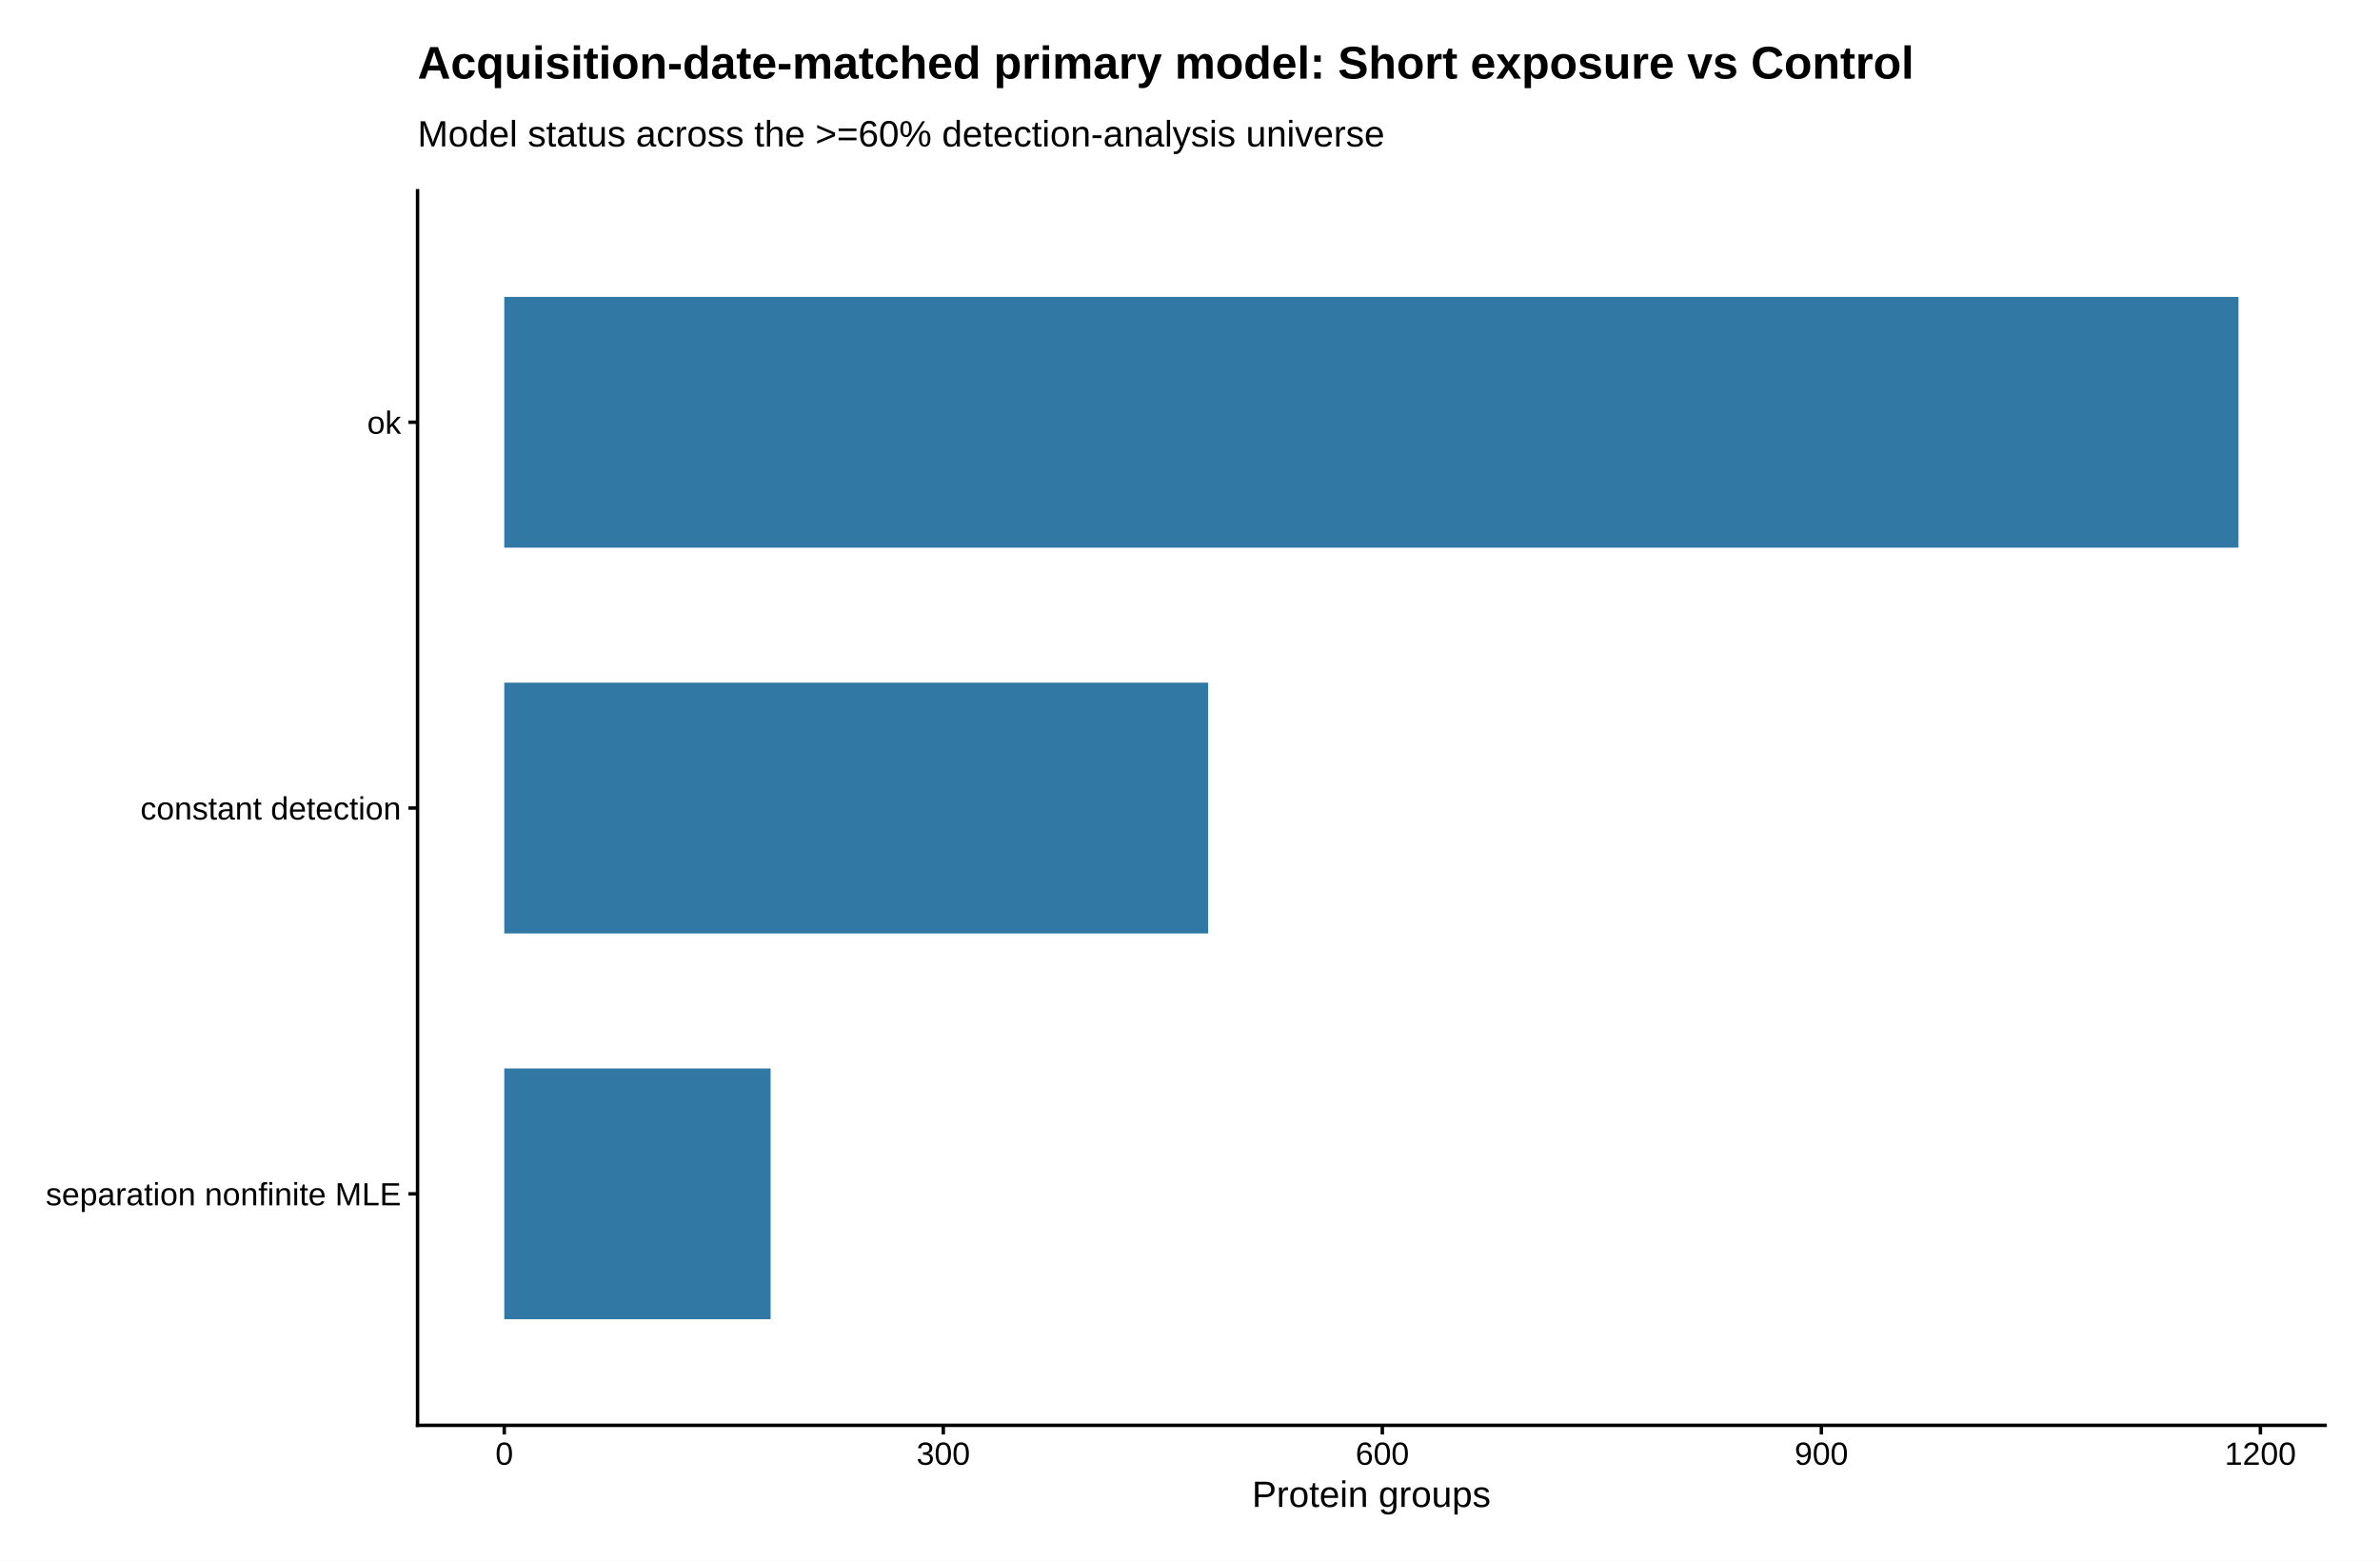
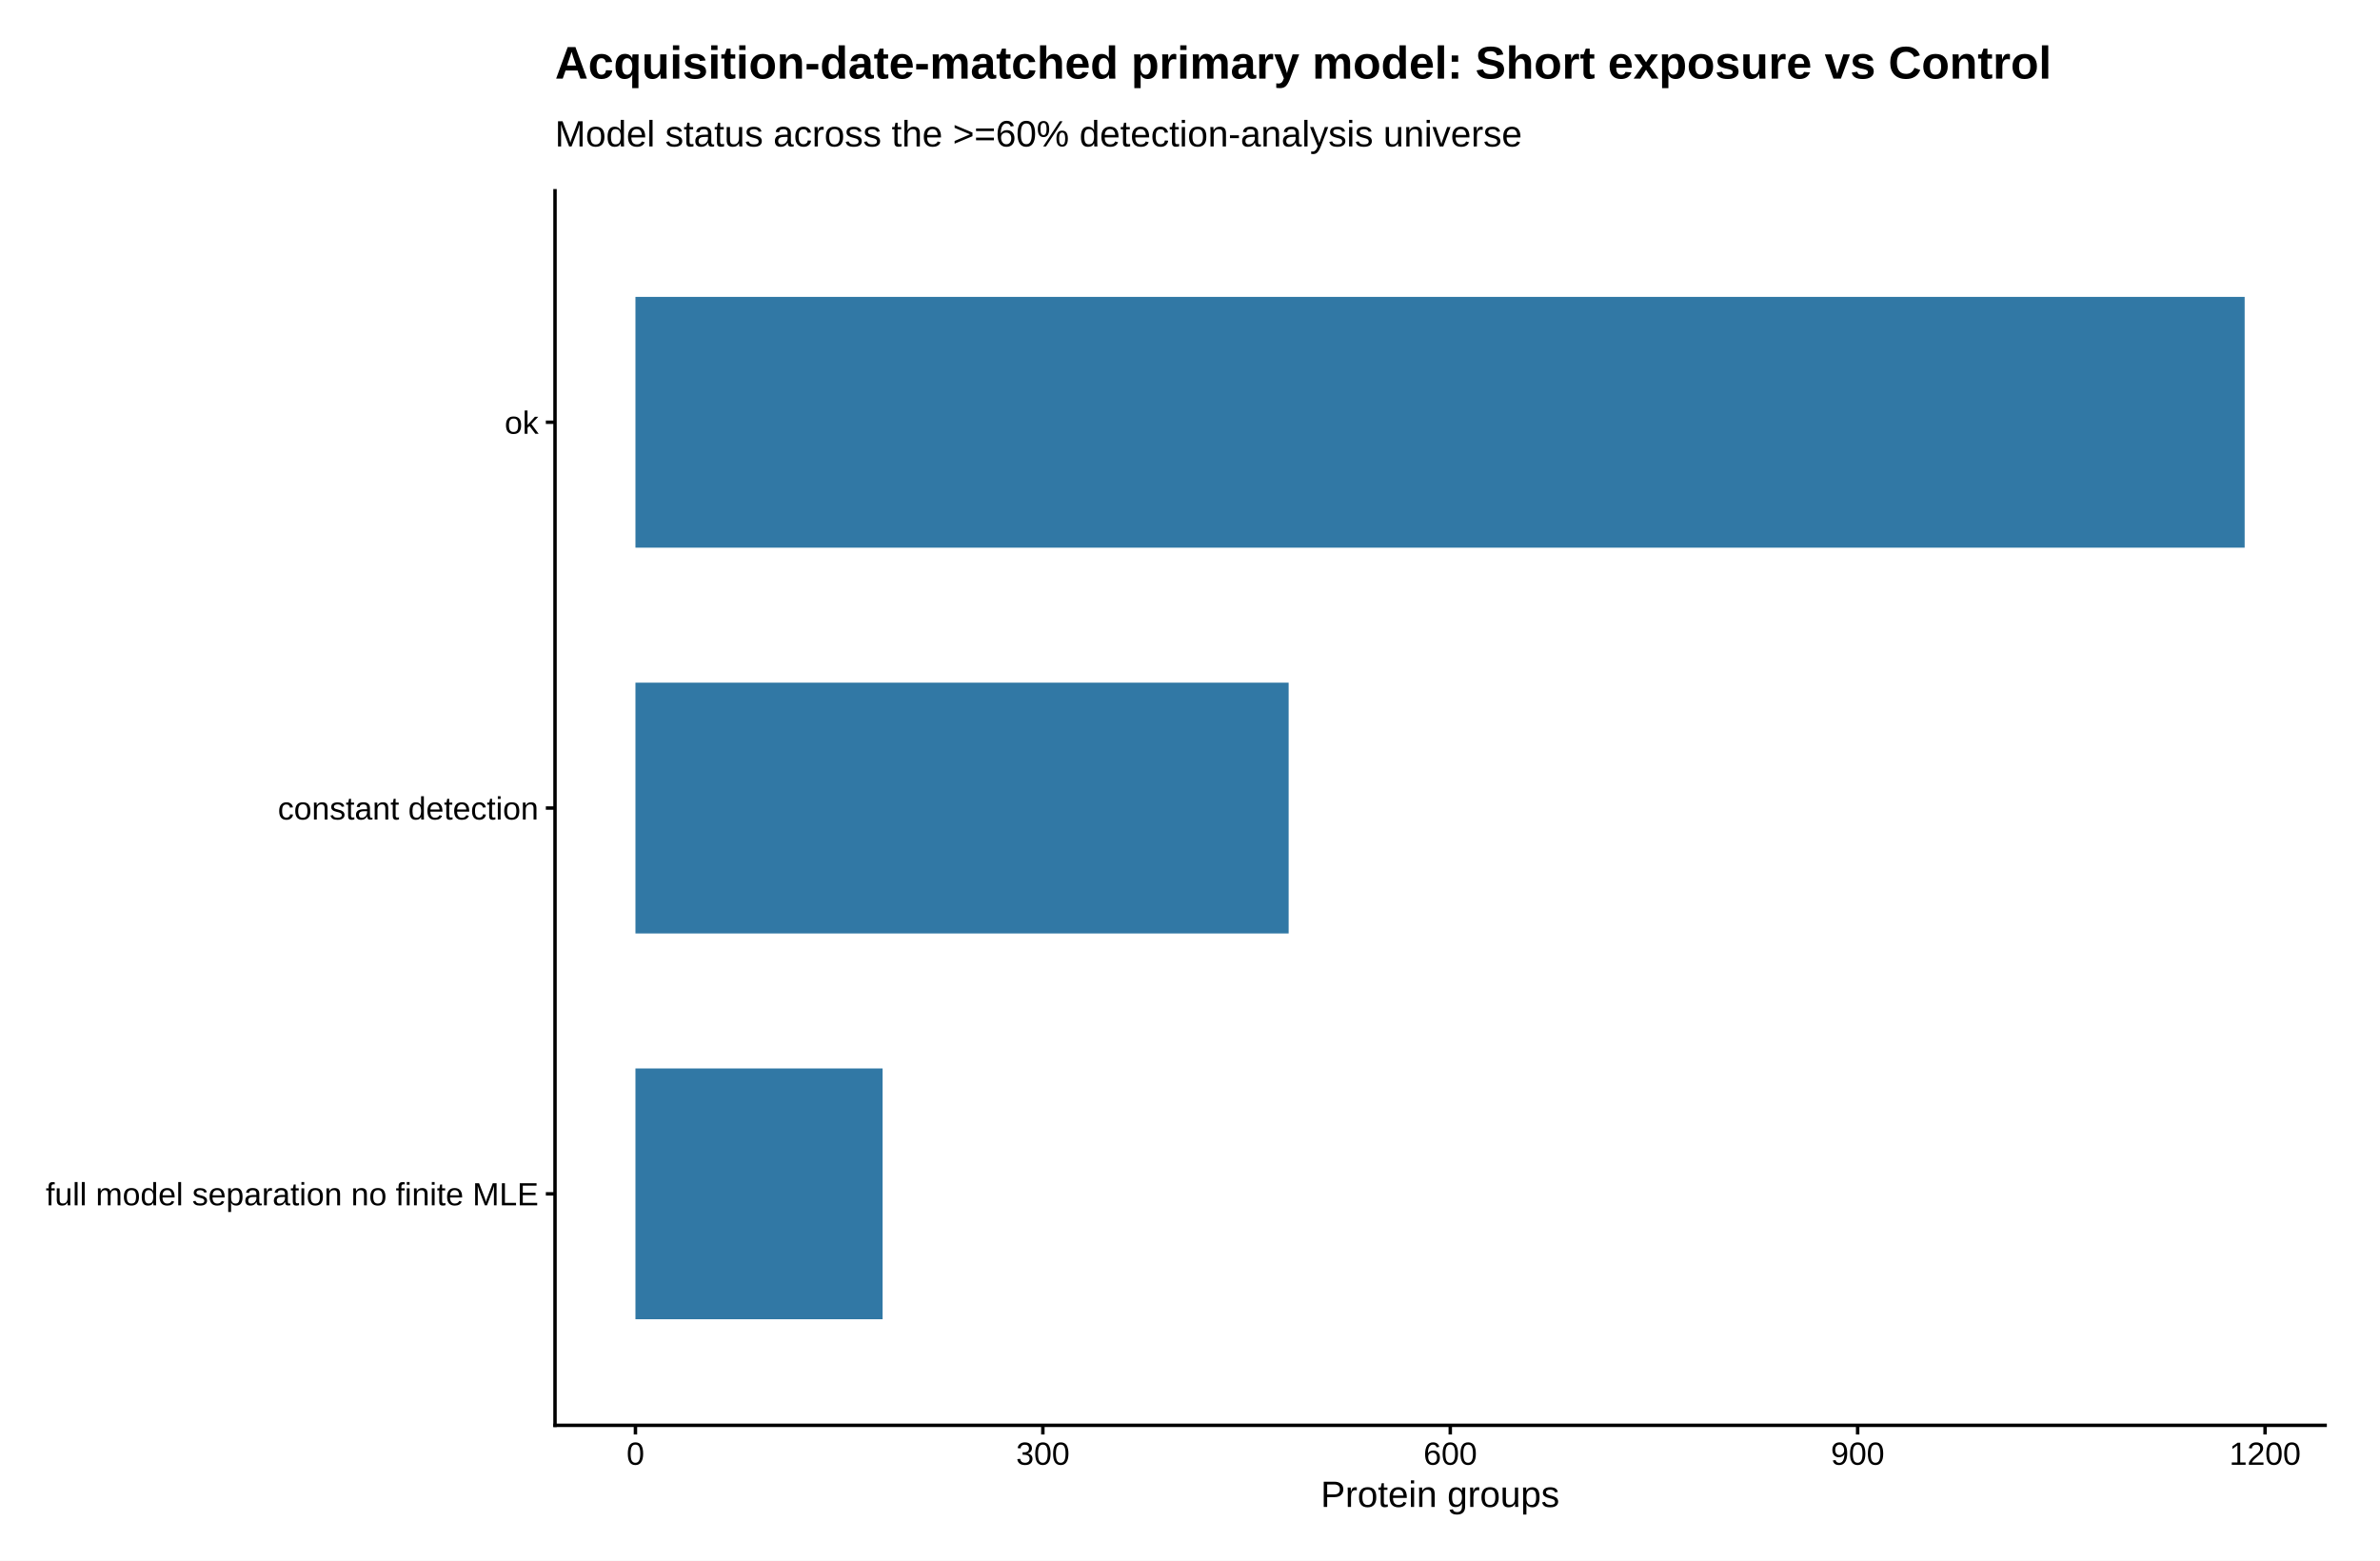
<svg xmlns="http://www.w3.org/2000/svg" class="svglite" width="518.74pt" height="340.16pt" viewBox="0 0 518.74 340.16">
  <defs>
    <style type="text/css">
    .svglite line, .svglite polyline, .svglite polygon, .svglite path, .svglite rect, .svglite circle {
      fill: none;
      stroke: #000000;
      stroke-linecap: round;
      stroke-linejoin: round;
      stroke-miterlimit: 10.00;
    }
    .svglite text {
      white-space: pre;
    }
  </style>
  </defs>
  <rect width="100%" height="100%" style="stroke: none; fill: #FFFFFF;" />
  <defs>
    <clipPath id="cpMC4wMHw1MTguNzR8MC4wMHwzNDAuMTY=">
      <rect x="0.00" y="0.00" width="518.74" height="340.16" />
    </clipPath>
  </defs>
  <g clip-path="url(#cpMC4wMHw1MTguNzR8MC4wMHwzNDAuMTY=)">
    <rect x="0.00" y="0.00" width="518.74" height="340.16" style="stroke-width: 0.78; stroke: #FFFFFF; fill: #FFFFFF;" />
  </g>
  <defs>
-     <clipPath id="cpOTEuMDF8NTA2Ljc4fDQxLjU5fDMxMC43Mg==">
-       <rect x="91.01" y="41.59" width="415.78" height="269.13" />
+     <clipPath id="cpMTIwLjk3fDUwNi43OHw0MS41OXwzMTAuNzI=">
+       <rect x="120.97" y="41.59" width="385.82" height="269.13" />
    </clipPath>
  </defs>
-   <g clip-path="url(#cpOTEuMDF8NTA2Ljc4fDQxLjU5fDMxMC43Mg==)">
-     <rect x="91.01" y="41.59" width="415.78" height="269.13" style="stroke-width: 0.78; stroke: none; fill: #FFFFFF;" />
-     <rect x="109.91" y="148.82" width="153.42" height="54.67" style="stroke-width: 0.78; stroke: none; stroke-linecap: butt; stroke-linejoin: miter; fill: #3178A5;" />
-     <rect x="109.91" y="64.72" width="377.98" height="54.67" style="stroke-width: 0.78; stroke: none; stroke-linecap: butt; stroke-linejoin: miter; fill: #3178A5;" />
-     <rect x="109.91" y="232.92" width="58.05" height="54.67" style="stroke-width: 0.78; stroke: none; stroke-linecap: butt; stroke-linejoin: miter; fill: #3178A5;" />
+   <g clip-path="url(#cpMTIwLjk3fDUwNi43OHw0MS41OXwzMTAuNzI=)">
+     <rect x="120.97" y="41.59" width="385.82" height="269.13" style="stroke-width: 0.78; stroke: none; fill: #FFFFFF;" />
+     <rect x="138.50" y="148.82" width="142.37" height="54.67" style="stroke-width: 0.78; stroke: none; stroke-linecap: butt; stroke-linejoin: miter; fill: #3178A5;" />
+     <rect x="138.50" y="232.92" width="53.87" height="54.67" style="stroke-width: 0.78; stroke: none; stroke-linecap: butt; stroke-linejoin: miter; fill: #3178A5;" />
+     <rect x="138.50" y="64.72" width="350.74" height="54.67" style="stroke-width: 0.78; stroke: none; stroke-linecap: butt; stroke-linejoin: miter; fill: #3178A5;" />
  </g>
  <g clip-path="url(#cpMC4wMHw1MTguNzR8MC4wMHwzNDAuMTY=)">
-     <polyline points="91.01,310.72 91.01,41.59 " style="stroke-width: 0.75; stroke-linecap: square;" />
-     <text x="87.42" y="262.76" text-anchor="end" style="font-size: 7.00px; font-family: &quot;Arial&quot;;" textLength="77.46px" lengthAdjust="spacingAndGlyphs">separation nonfinite MLE</text>
-     <text x="87.42" y="178.66" text-anchor="end" style="font-size: 7.00px; font-family: &quot;Arial&quot;;" textLength="56.83px" lengthAdjust="spacingAndGlyphs">constant detection</text>
-     <text x="87.42" y="94.56" text-anchor="end" style="font-size: 7.00px; font-family: &quot;Arial&quot;;" textLength="7.39px" lengthAdjust="spacingAndGlyphs">ok</text>
-     <polyline points="89.01,260.26 91.01,260.26 " style="stroke-width: 0.75; stroke-linecap: butt;" />
-     <polyline points="89.01,176.15 91.01,176.15 " style="stroke-width: 0.75; stroke-linecap: butt;" />
-     <polyline points="89.01,92.05 91.01,92.05 " style="stroke-width: 0.75; stroke-linecap: butt;" />
-     <polyline points="91.01,310.72 506.78,310.72 " style="stroke-width: 0.75; stroke-linecap: square;" />
-     <polyline points="109.91,312.71 109.91,310.72 " style="stroke-width: 0.75; stroke-linecap: butt;" />
-     <polyline points="205.60,312.71 205.60,310.72 " style="stroke-width: 0.75; stroke-linecap: butt;" />
-     <polyline points="301.29,312.71 301.29,310.72 " style="stroke-width: 0.75; stroke-linecap: butt;" />
-     <polyline points="396.98,312.71 396.98,310.72 " style="stroke-width: 0.75; stroke-linecap: butt;" />
-     <polyline points="492.67,312.71 492.67,310.72 " style="stroke-width: 0.75; stroke-linecap: butt;" />
-     <text x="109.91" y="319.32" text-anchor="middle" style="font-size: 7.00px; font-family: &quot;Arial&quot;;" textLength="3.90px" lengthAdjust="spacingAndGlyphs">0</text>
-     <text x="205.60" y="319.32" text-anchor="middle" style="font-size: 7.00px; font-family: &quot;Arial&quot;;" textLength="11.69px" lengthAdjust="spacingAndGlyphs">300</text>
-     <text x="301.29" y="319.32" text-anchor="middle" style="font-size: 7.00px; font-family: &quot;Arial&quot;;" textLength="11.69px" lengthAdjust="spacingAndGlyphs">600</text>
-     <text x="396.98" y="319.32" text-anchor="middle" style="font-size: 7.00px; font-family: &quot;Arial&quot;;" textLength="11.69px" lengthAdjust="spacingAndGlyphs">900</text>
-     <text x="492.67" y="319.32" text-anchor="middle" style="font-size: 7.00px; font-family: &quot;Arial&quot;;" textLength="15.58px" lengthAdjust="spacingAndGlyphs">1200</text>
-     <text x="298.90" y="328.51" text-anchor="middle" style="font-size: 8.00px; font-family: &quot;Arial&quot;;" textLength="52.04px" lengthAdjust="spacingAndGlyphs">Protein groups</text>
-     <text x="91.01" y="31.93" style="font-size: 8.00px; font-family: &quot;Arial&quot;;" textLength="210.85px" lengthAdjust="spacingAndGlyphs">Model status across the &gt;=60% detection-analysis universe</text>
-     <text x="91.01" y="17.13" style="font-size: 10.00px; font-weight: bold; font-family: &quot;Arial&quot;;" textLength="326.23px" lengthAdjust="spacingAndGlyphs">Acquisition-date-matched primary model: Short exposure vs Control</text>
+     <polyline points="120.97,310.72 120.97,41.59 " style="stroke-width: 0.75; stroke-linecap: square;" />
+     <text x="117.38" y="262.76" text-anchor="end" style="font-size: 7.00px; font-family: &quot;Arial&quot;;" textLength="107.42px" lengthAdjust="spacingAndGlyphs">full model separation no finite MLE</text>
+     <text x="117.38" y="178.66" text-anchor="end" style="font-size: 7.00px; font-family: &quot;Arial&quot;;" textLength="56.83px" lengthAdjust="spacingAndGlyphs">constant detection</text>
+     <text x="117.38" y="94.56" text-anchor="end" style="font-size: 7.00px; font-family: &quot;Arial&quot;;" textLength="7.39px" lengthAdjust="spacingAndGlyphs">ok</text>
+     <polyline points="118.97,260.26 120.97,260.26 " style="stroke-width: 0.75; stroke-linecap: butt;" />
+     <polyline points="118.97,176.15 120.97,176.15 " style="stroke-width: 0.75; stroke-linecap: butt;" />
+     <polyline points="118.97,92.05 120.97,92.05 " style="stroke-width: 0.75; stroke-linecap: butt;" />
+     <polyline points="120.97,310.72 506.78,310.72 " style="stroke-width: 0.75; stroke-linecap: square;" />
+     <polyline points="138.50,312.71 138.50,310.72 " style="stroke-width: 0.75; stroke-linecap: butt;" />
+     <polyline points="227.30,312.71 227.30,310.72 " style="stroke-width: 0.75; stroke-linecap: butt;" />
+     <polyline points="316.10,312.71 316.10,310.72 " style="stroke-width: 0.75; stroke-linecap: butt;" />
+     <polyline points="404.89,312.71 404.89,310.72 " style="stroke-width: 0.75; stroke-linecap: butt;" />
+     <polyline points="493.69,312.71 493.69,310.72 " style="stroke-width: 0.75; stroke-linecap: butt;" />
+     <text x="138.50" y="319.32" text-anchor="middle" style="font-size: 7.00px; font-family: &quot;Arial&quot;;" textLength="3.90px" lengthAdjust="spacingAndGlyphs">0</text>
+     <text x="227.30" y="319.32" text-anchor="middle" style="font-size: 7.00px; font-family: &quot;Arial&quot;;" textLength="11.69px" lengthAdjust="spacingAndGlyphs">300</text>
+     <text x="316.10" y="319.32" text-anchor="middle" style="font-size: 7.00px; font-family: &quot;Arial&quot;;" textLength="11.69px" lengthAdjust="spacingAndGlyphs">600</text>
+     <text x="404.89" y="319.32" text-anchor="middle" style="font-size: 7.00px; font-family: &quot;Arial&quot;;" textLength="11.69px" lengthAdjust="spacingAndGlyphs">900</text>
+     <text x="493.69" y="319.32" text-anchor="middle" style="font-size: 7.00px; font-family: &quot;Arial&quot;;" textLength="15.58px" lengthAdjust="spacingAndGlyphs">1200</text>
+     <text x="313.88" y="328.51" text-anchor="middle" style="font-size: 8.00px; font-family: &quot;Arial&quot;;" textLength="52.04px" lengthAdjust="spacingAndGlyphs">Protein groups</text>
+     <text x="120.97" y="31.93" style="font-size: 8.00px; font-family: &quot;Arial&quot;;" textLength="210.85px" lengthAdjust="spacingAndGlyphs">Model status across the &gt;=60% detection-analysis universe</text>
+     <text x="120.97" y="17.13" style="font-size: 10.00px; font-weight: bold; font-family: &quot;Arial&quot;;" textLength="326.23px" lengthAdjust="spacingAndGlyphs">Acquisition-date-matched primary model: Short exposure vs Control</text>
  </g>
</svg>
